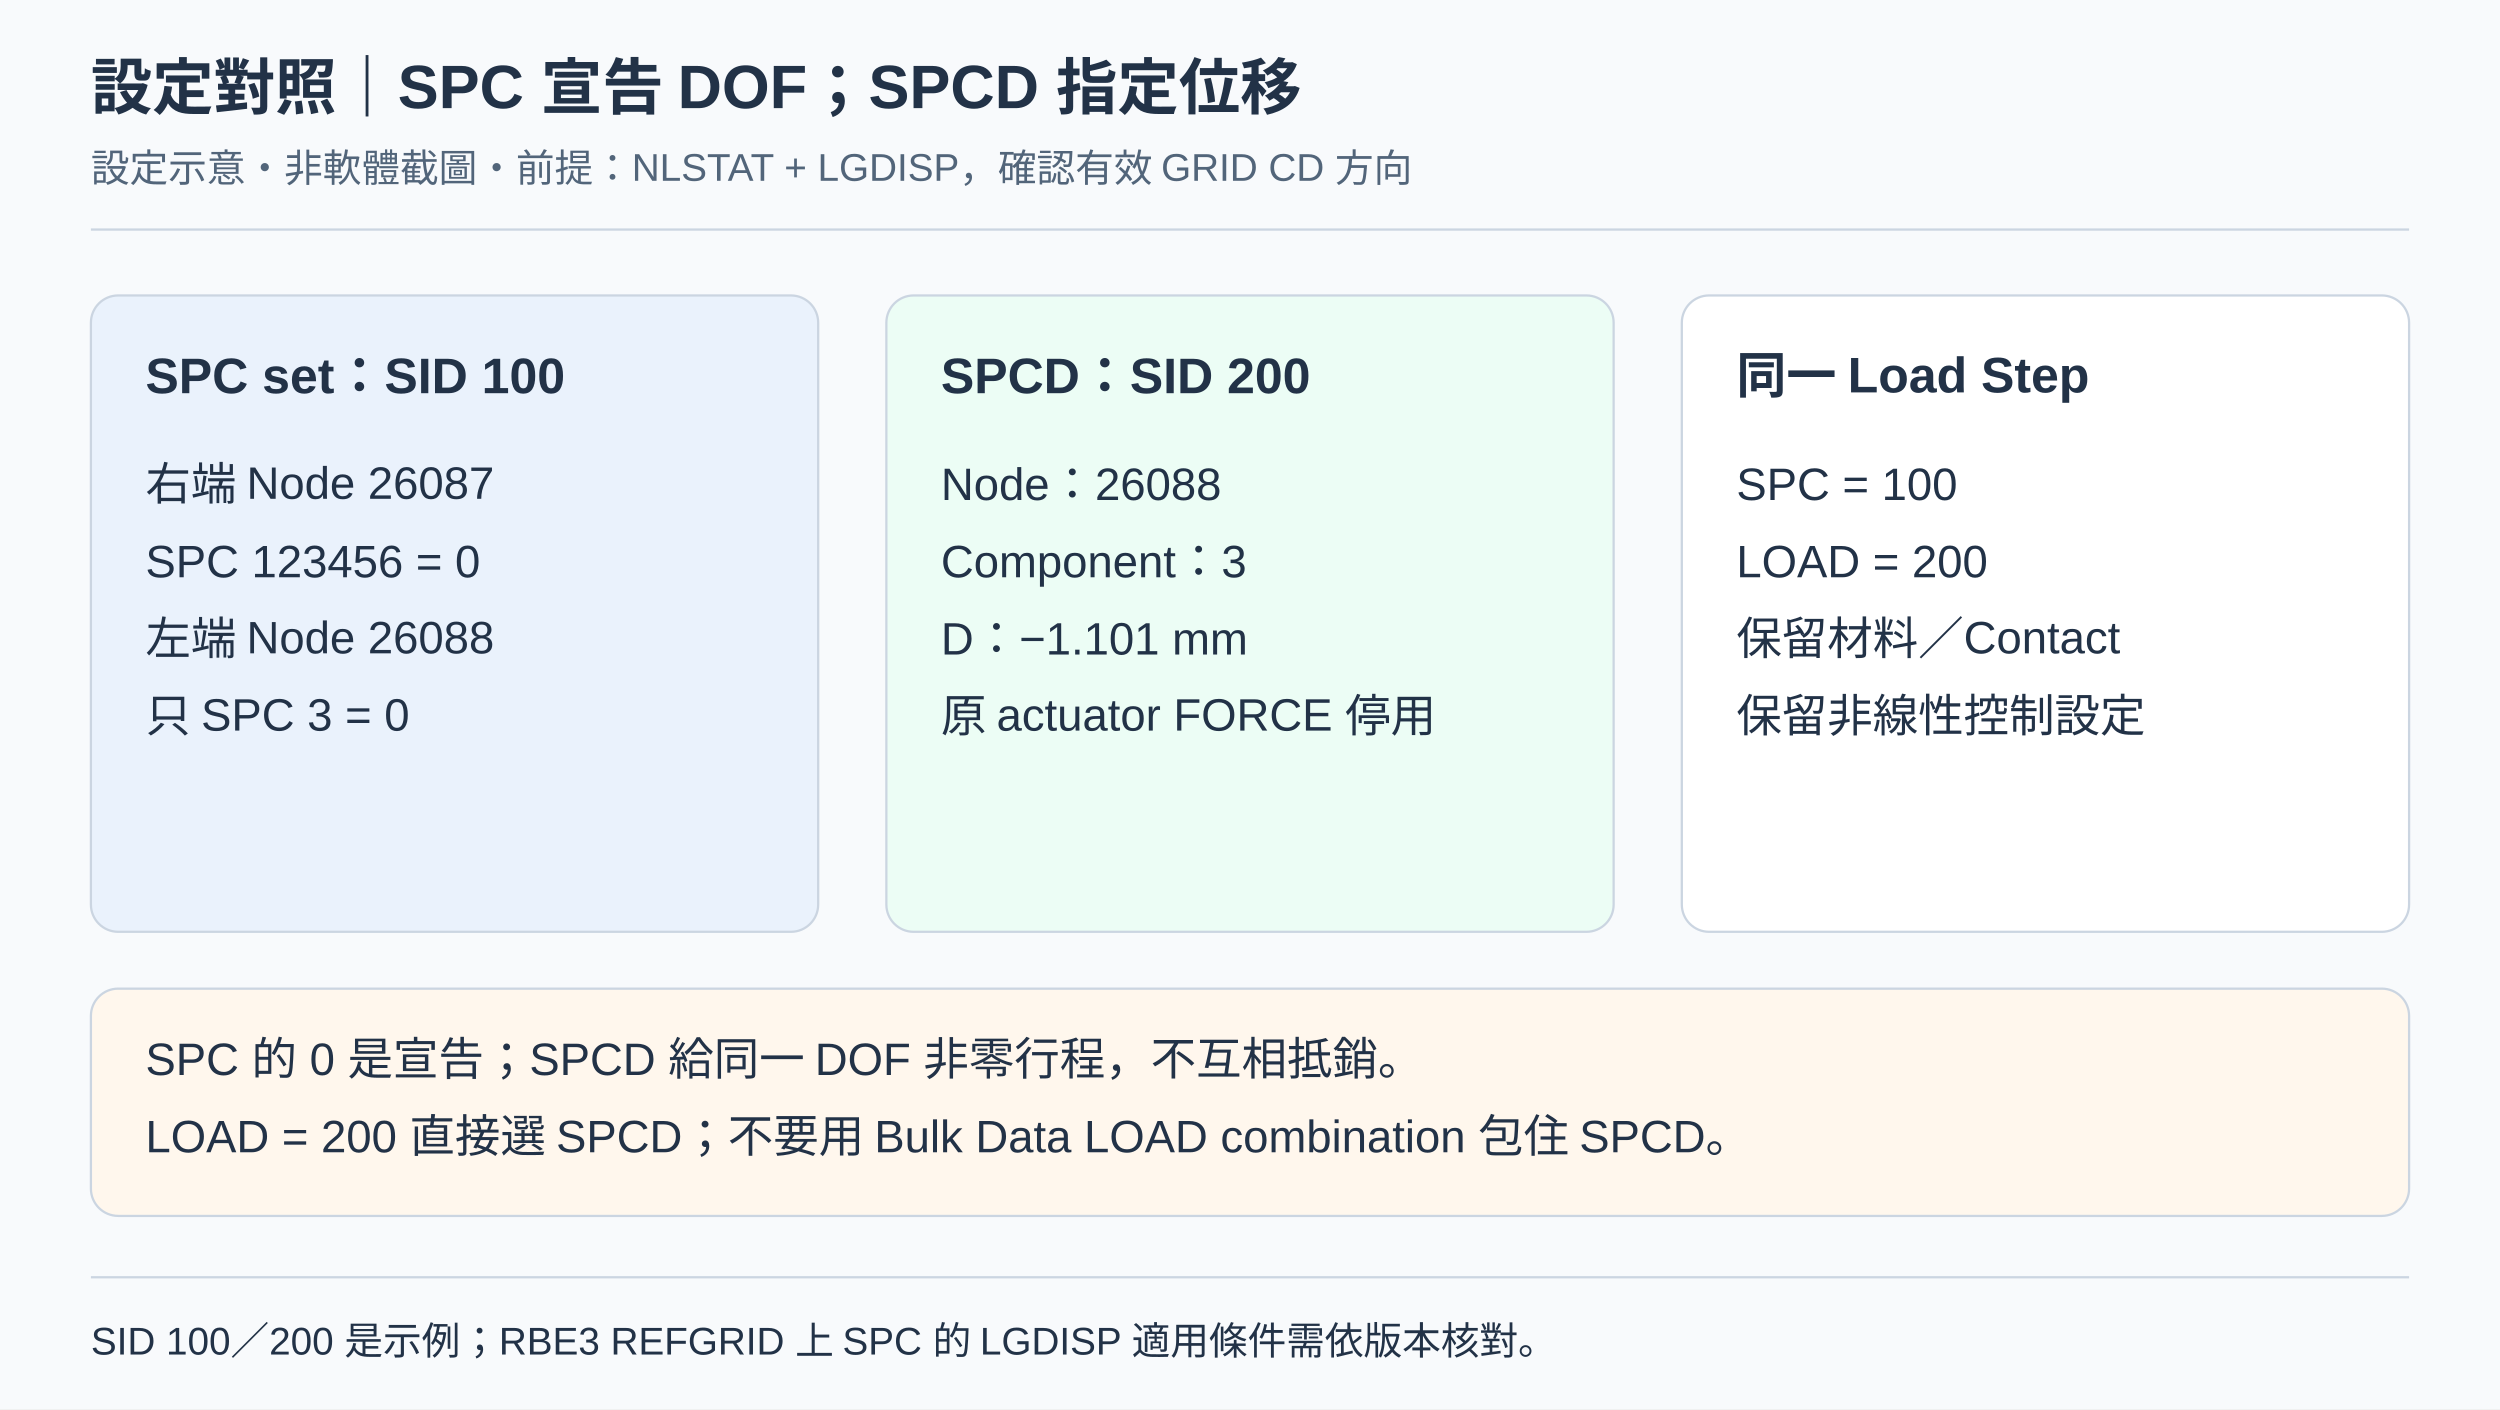
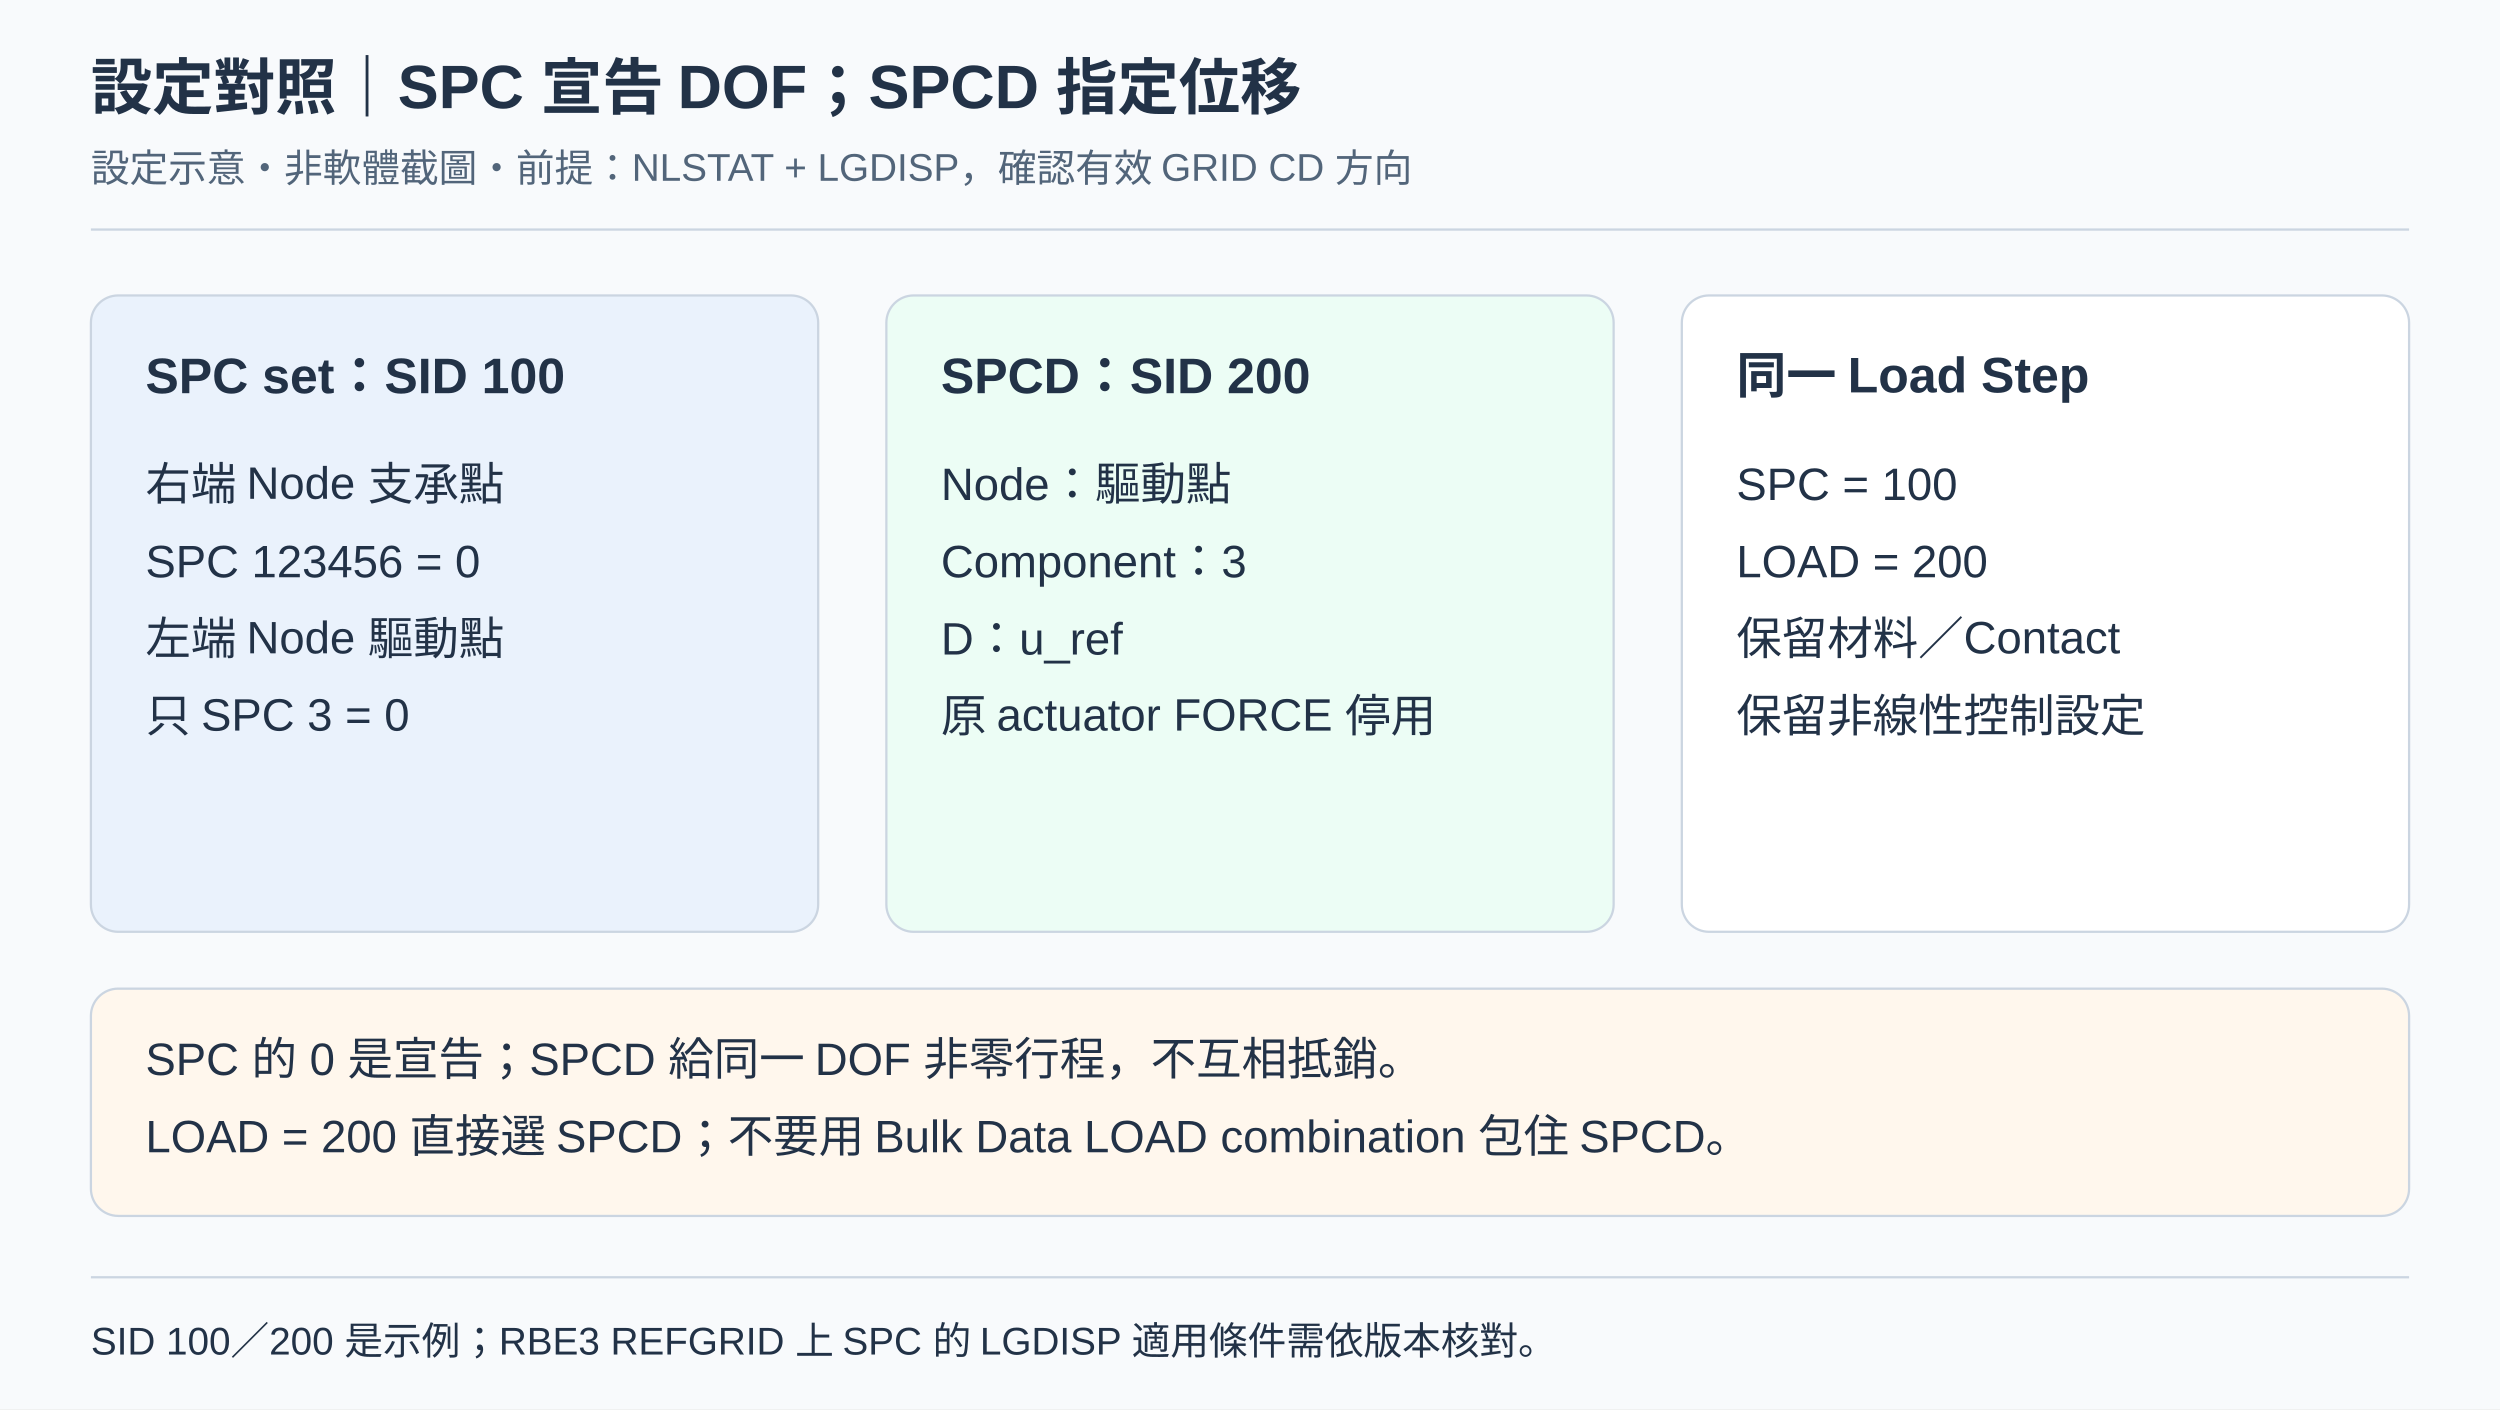
<svg xmlns="http://www.w3.org/2000/svg" viewBox="0 0 1100 620" role="img" aria-labelledby="title desc">
  <style>text{font-family:'Microsoft JhengHei','Noto Sans TC',Arial,sans-serif;fill:#223247}.title{font-size:27px;font-weight:700}.sub{font-size:17px;fill:#52657a}.body{font-size:20px}.small{font-size:17px}.label{font-size:22px;font-weight:700}.value{font-size:29px;font-weight:700;fill:#0f766e}.number{font-size:19px;font-weight:700;fill:white}.warn{font-size:20px;fill:#9a3412;font-weight:700}</style>
  <rect width="1100" height="620" fill="#f8fafc" />
  <text x="40" y="48" class="title">設定對照｜SPC 宣告 DOF；SPCD 指定位移</text>
  <text x="40" y="80" class="sub">設定示意・非軟體截圖・前提：NLSTAT + LGDISP，確認有效 GRID CD 方向</text>
  <line x1="40" y1="101" x2="1060" y2="101" stroke="#cbd5e1" />
  <rect x="40" y="130" width="320" height="280" rx="12" fill="#eaf2fc" stroke="#cbd5e1" />
  <text x="64" y="173" class="label">SPC set：SID 100</text>
-   <text x="64" y="220" class="body">右端 Node 26087</text>
+   <text x="64" y="220" class="body">右端 Node 支承點</text>
  <text x="64" y="254" class="body">SPC 123456 = 0</text>
-   <text x="64" y="288" class="body">左端 Node 26088</text>
+   <text x="64" y="288" class="body">左端 Node 驅動點</text>
  <text x="64" y="322" class="body">只 SPC 3 = 0</text>
  <rect x="390" y="130" width="320" height="280" rx="12" fill="#ecfdf5" stroke="#cbd5e1" />
  <text x="414" y="173" class="label">SPCD：SID 200</text>
-   <text x="414" y="220" class="body">Node：26088</text>
+   <text x="414" y="220" class="body">Node：驅動點</text>
  <text x="414" y="254" class="body">Component：3</text>
-   <text x="414" y="288" class="body">D：−1.101 mm</text>
+   <text x="414" y="288" class="body">D：u_ref</text>
  <text x="414" y="322" class="body">原 actuator FORCE 停用</text>
  <rect x="740" y="130" width="320" height="280" rx="12" fill="#fff" stroke="#cbd5e1" />
  <text x="764" y="173" class="label">同一 Load Step</text>
  <text x="764" y="220" class="body">SPC = 100</text>
  <text x="764" y="254" class="body">LOAD = 200</text>
  <text x="764" y="288" class="body">保留材料／Contact</text>
  <text x="764" y="322" class="body">保留非線性控制設定</text>
  <rect x="40" y="435" width="1020" height="100" rx="12" fill="#fff7ed" stroke="#cbd5e1" />
  <text x="64" y="473" class="body">SPC 的 0 是宣告；SPCD 給同一 DOF 非零行程，不互相抵銷。</text>
  <text x="64" y="507" class="body">LOAD = 200 直接選 SPCD；不要用 Bulk Data LOAD combination 包住 SPCD。</text>
  <line x1="40" y1="562" x2="1060" y2="562" stroke="#cbd5e1" />
  <text x="40" y="596" class="small">SID 100／200 是示例；RBE3 REFGRID 上 SPC 的 LGDISP 適用條件需依版本核對。</text>
</svg>
